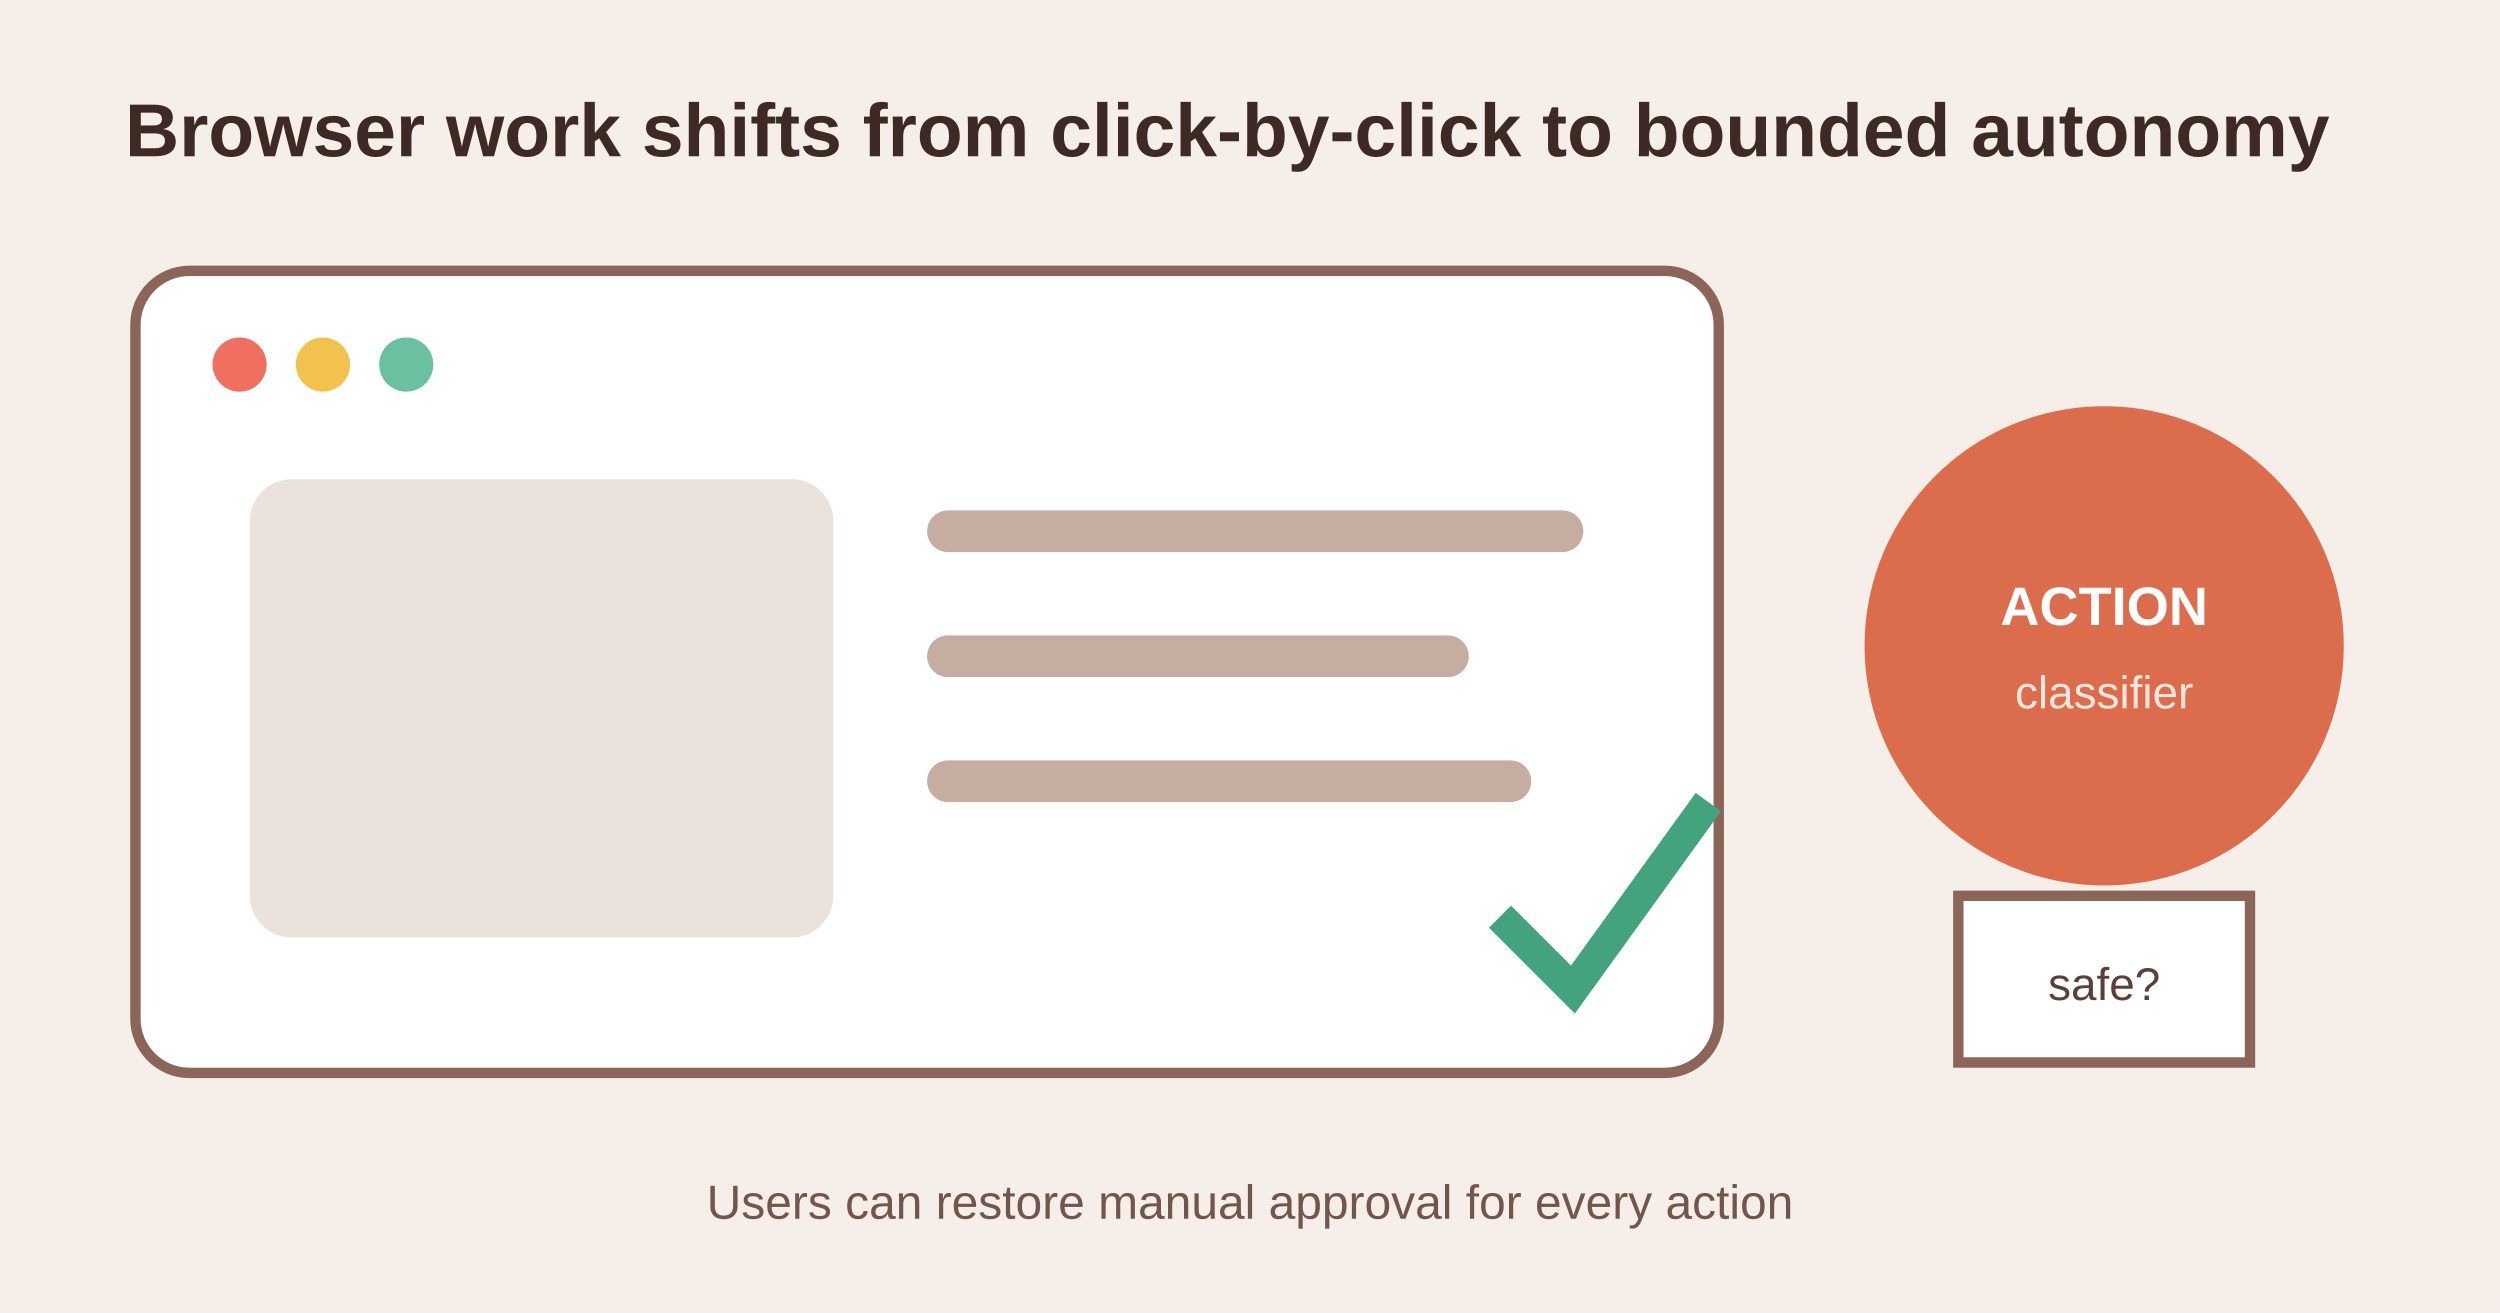
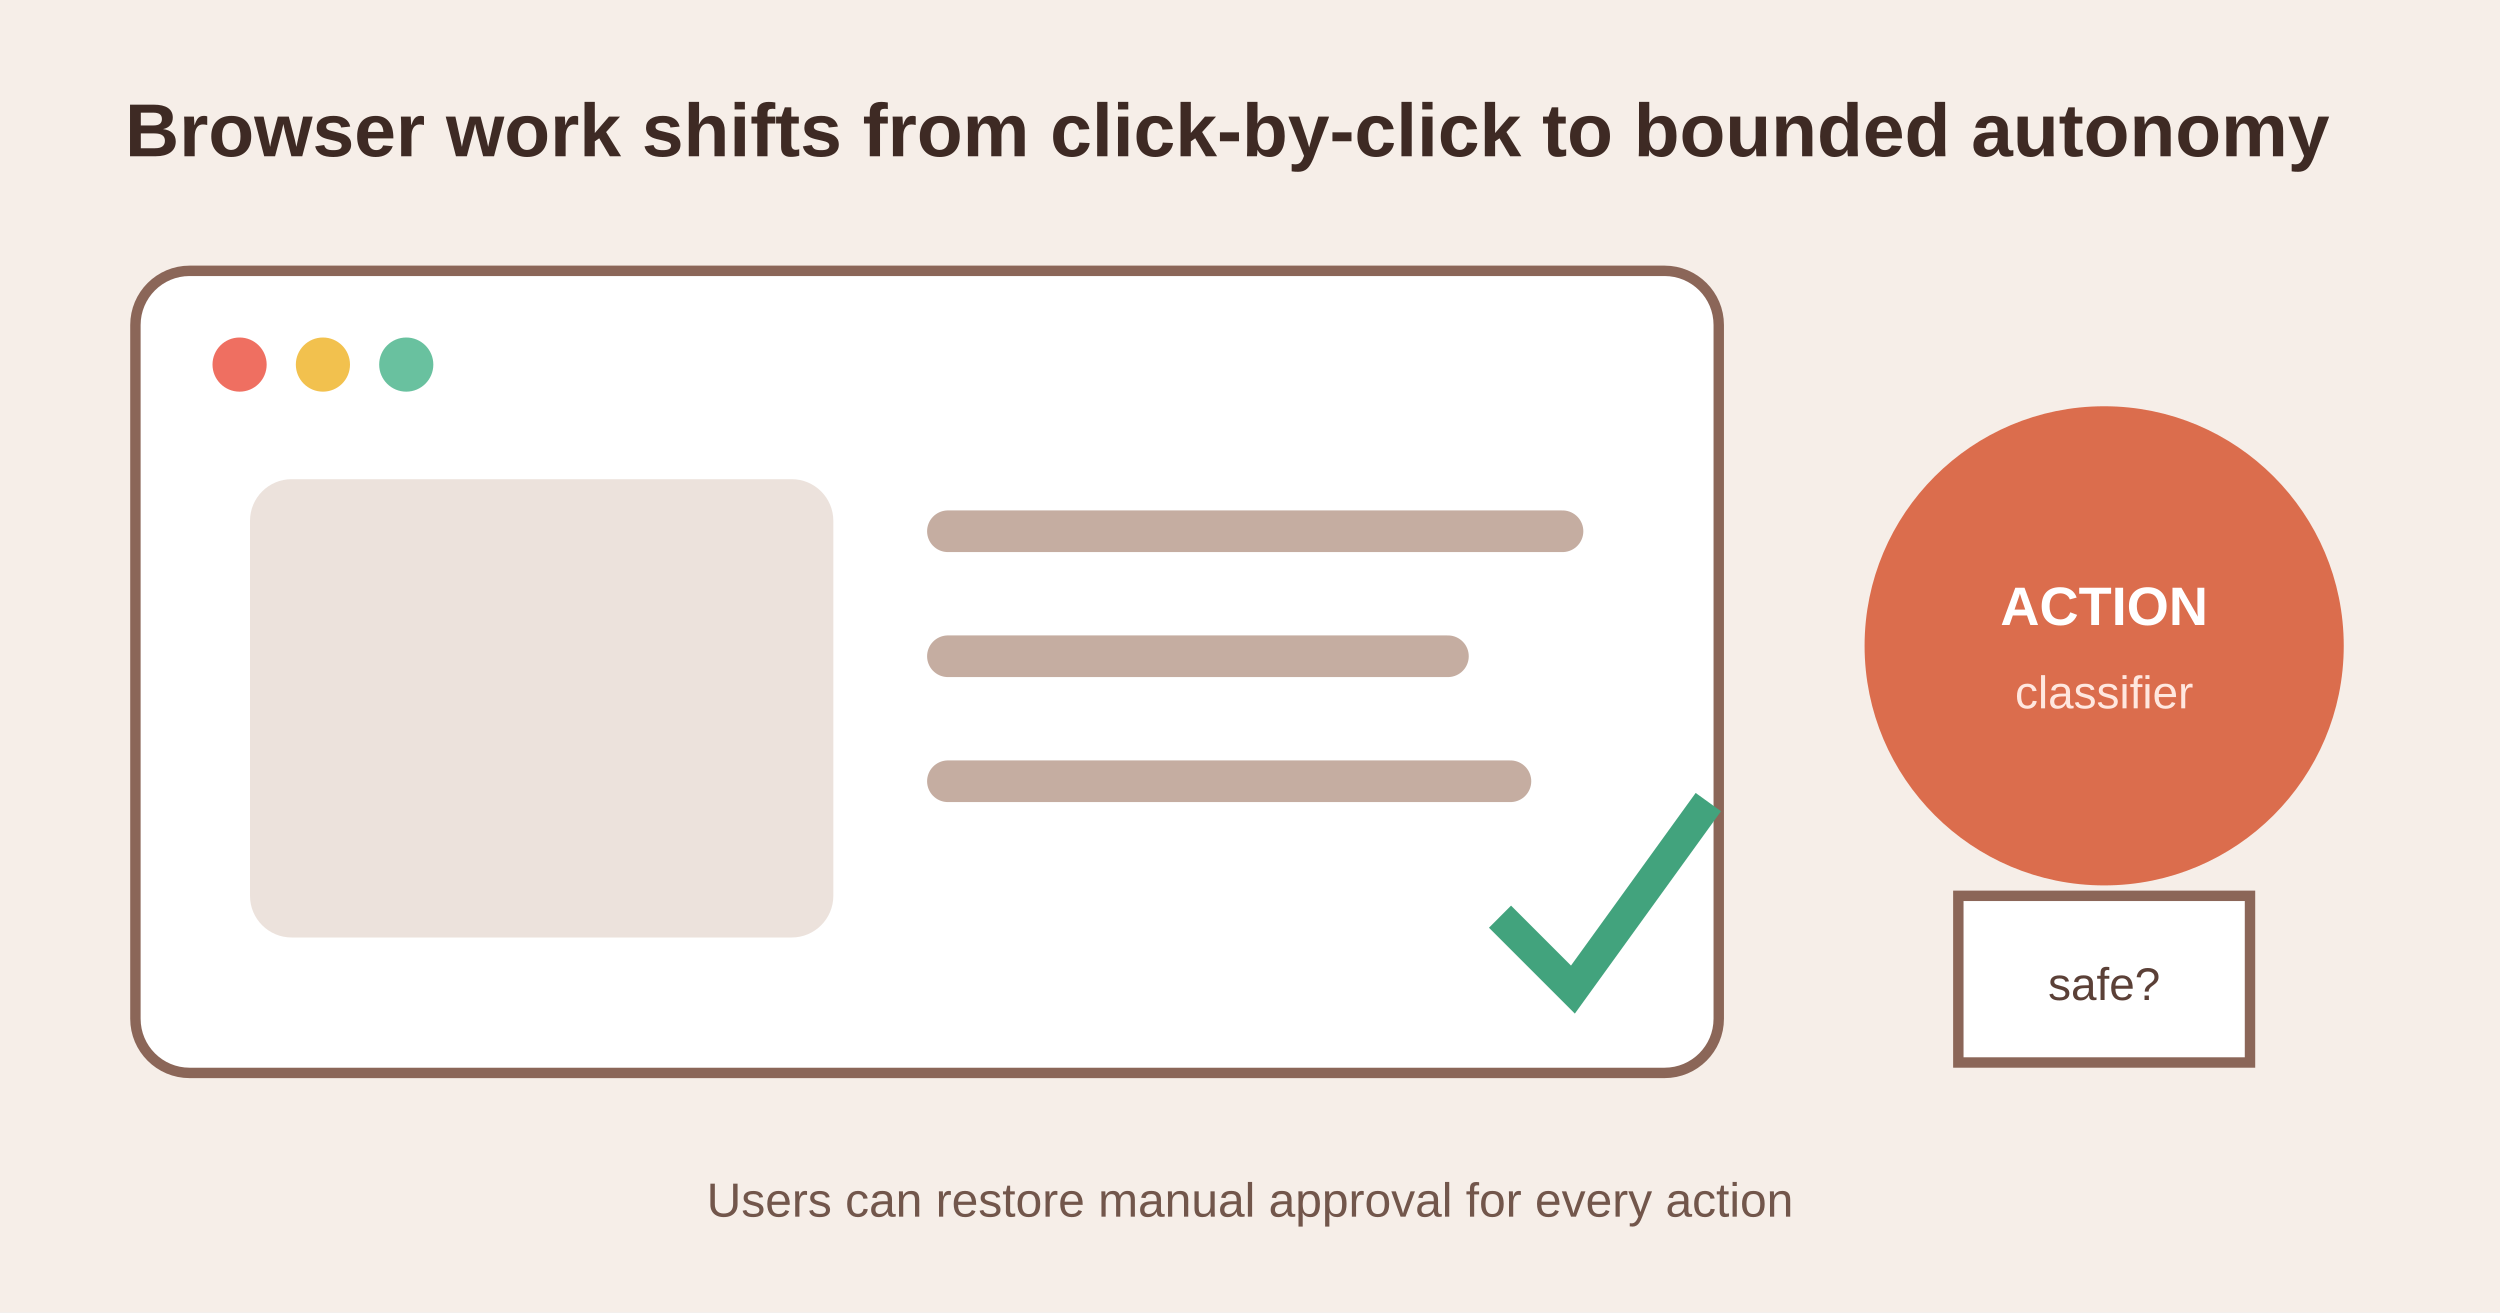
<svg xmlns="http://www.w3.org/2000/svg" width="1200" height="630">
  <rect width="1200" height="630" fill="#f6eee8" />
  <text x="60" y="75" fill="#3e2a24" font-family="Arial" font-size="36" font-weight="700">Browser work shifts from click-by-click to bounded autonomy</text>
  <g transform="translate(65 130)">
    <rect width="760" height="385" rx="26" fill="white" stroke="#8b6658" stroke-width="5" />
    <circle cx="50" cy="45" r="13" fill="#ef6f61" />
    <circle cx="90" cy="45" r="13" fill="#f2c14e" />
    <circle cx="130" cy="45" r="13" fill="#69c19f" />
    <rect x="55" y="100" width="280" height="220" rx="20" fill="#ece2dc" />
    <path d="M390 125h295M390 185h240M390 245h270" stroke="#c5ada1" stroke-width="20" stroke-linecap="round" />
    <path d="M655 310l35 35 65-90" fill="none" stroke="#42a37d" stroke-width="15" />
    <g transform="translate(820 55)">
      <circle cx="125" cy="125" r="115" fill="#db6d4d" />
      <text x="125" y="115" text-anchor="middle" fill="white" font-family="Arial" font-size="26" font-weight="700">ACTION</text>
      <text x="125" y="155" text-anchor="middle" fill="#ffe7df" font-family="Arial" font-size="22">classifier</text>
      <path d="M55 245h140v80H55z" fill="#fff" stroke="#8b6658" stroke-width="5" />
      <text x="125" y="295" text-anchor="middle" fill="#5b4037" font-family="Arial" font-size="22">safe?</text>
    </g>
  </g>
-   <text x="600" y="585" text-anchor="middle" fill="#72564b" font-family="Arial" font-size="23">Users can restore manual approval for every action</text>
+   <text x="600" y="584" text-anchor="middle" fill="#72564b" font-family="Arial" font-size="23">Users can restore manual approval for every action</text>
</svg>
